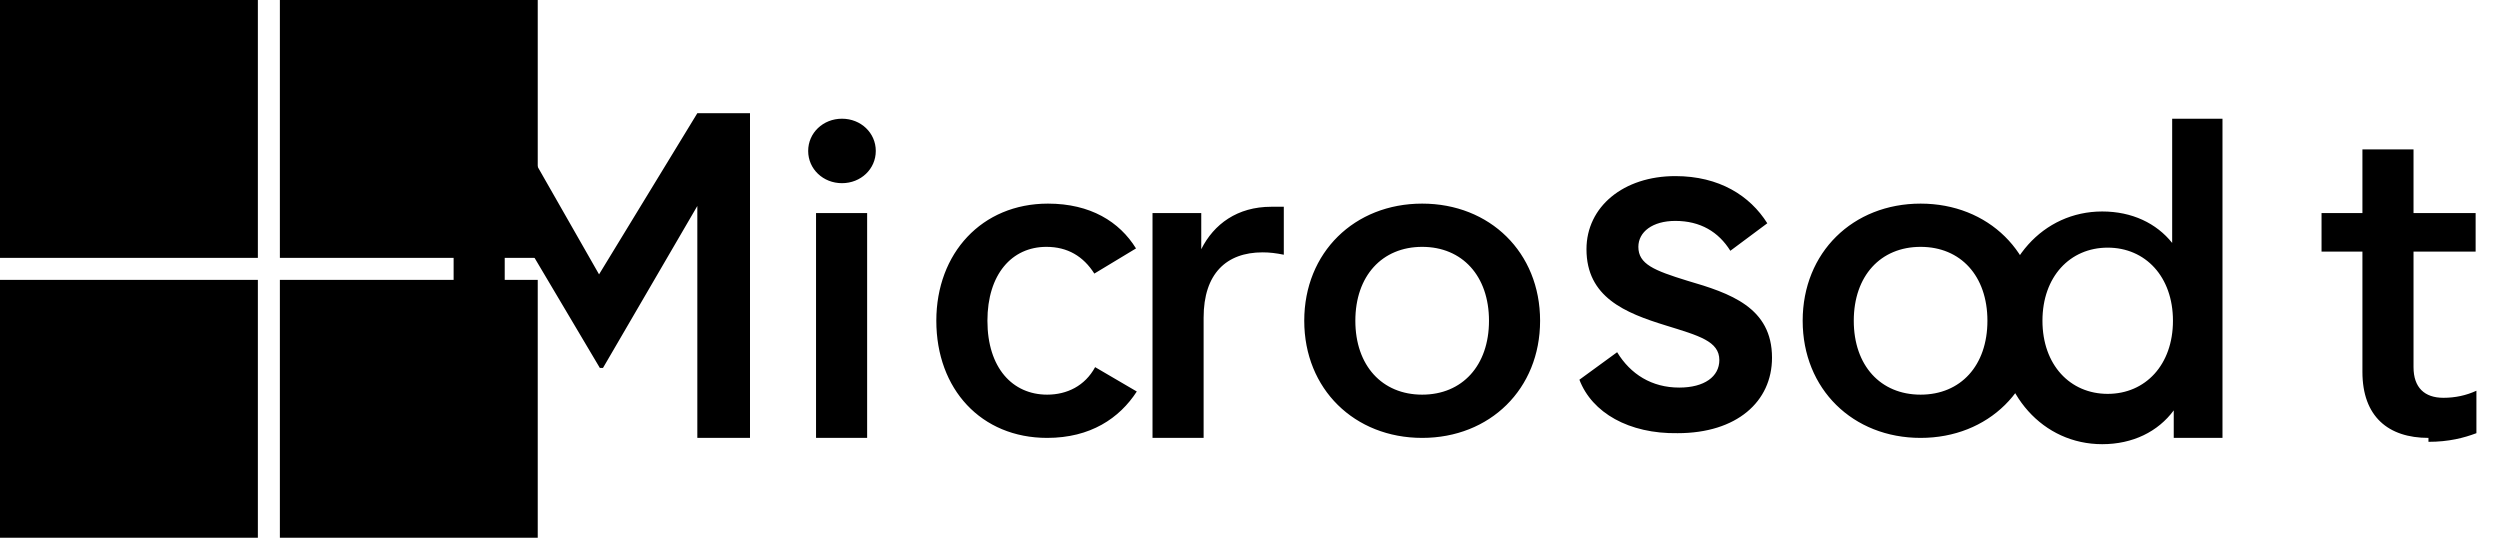
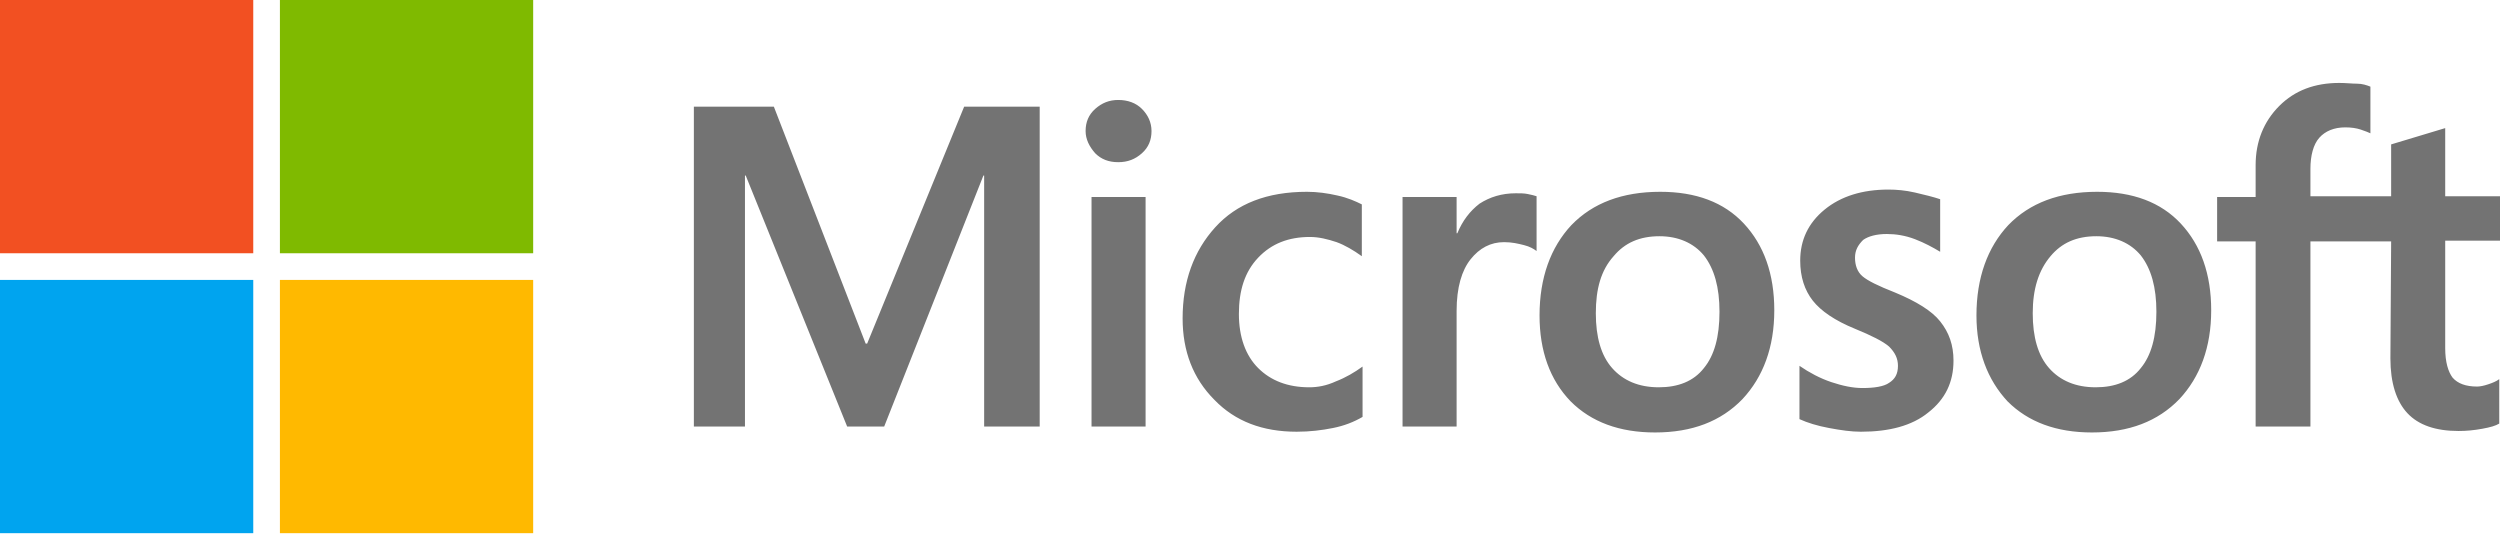
- <svg xmlns="http://www.w3.org/2000/svg" viewBox="0 0 318 69" fill="currentColor">
-   <path d="M0 0h32.8v32.8H0zm35.6 0h32.8v32.8H35.6zM0 35.6h32.8v32.8H0zm35.6 0h32.8v32.8H35.6z" />
-   <path d="M88.7 14.4h6.7v41.3h-6.7V26.2l-12 20.6h-.4l-12.1-20.4v29.3h-6.5V14.4h6.8l11.7 20.5 12.5-20.5zM102.8 19.2c0-2.3 1.9-4.1 4.3-4.1 2.4 0 4.3 1.8 4.3 4.1s-1.9 4.1-4.3 4.1c-2.4 0-4.3-1.8-4.3-4.1zm1 7.9h6.5v28.6h-6.5V27.1zM133.2 55.7c-8.4 0-14.1-6.2-14.1-14.9 0-8.6 5.8-14.9 14.2-14.9 5.4 0 9.1 2.3 11.2 5.7l-5.3 3.2c-1.4-2.2-3.4-3.4-6.1-3.4-4.4 0-7.5 3.5-7.5 9.4 0 6 3.2 9.4 7.6 9.4 2.5 0 4.8-1.1 6.1-3.5l5.3 3.1c-2.2 3.4-5.9 5.9-11.4 5.9zM163.3 26.3v6.1c-1-.2-1.8-.3-2.7-.3-4.6 0-7.5 2.7-7.5 8.3v15.3h-6.5V27.1h6.2v4.6c1.6-3.2 4.6-5.4 8.9-5.4h1.6zM165.9 40.8c0-8.7 6.4-14.9 15-14.9s15 6.2 15 14.9c0 8.7-6.4 14.9-15 14.9s-15-6.2-15-14.9zm23.5 0c0-5.7-3.4-9.4-8.5-9.4s-8.5 3.7-8.5 9.4c0 5.7 3.4 9.4 8.5 9.4s8.5-3.7 8.5-9.4zM200.9 48.3l4.8-3.5c1.7 2.8 4.4 4.5 7.9 4.5 3.2 0 5.1-1.4 5.1-3.5 0-2.4-2.6-3.1-6.8-4.4-5.2-1.6-10.1-3.6-10.1-9.7 0-5.4 4.7-9.3 11.3-9.3 5.6 0 9.5 2.5 11.7 6l-4.7 3.5c-1.5-2.4-3.8-3.8-7-3.8-2.9 0-4.7 1.4-4.7 3.3 0 2.2 2 3 6.2 4.3 5.5 1.6 10.8 3.4 10.8 9.8 0 5.6-4.5 9.6-12 9.6-6.2.1-10.9-2.6-12.5-6.8zM229.3 40.8c0-8.7 6.4-14.9 15-14.9s15 6.2 15 14.9c0 8.7-6.4 14.9-15 14.9s-15-6.2-15-14.9zm23.5 0c0-5.7-3.4-9.4-8.5-9.4s-8.5 3.7-8.5 9.4c0 5.7 3.4 9.4 8.5 9.4s8.5-3.7 8.5-9.4zM282.7 15.1v40.6h-6.2v-3.5c-2 2.7-5.2 4.3-9.1 4.3-7.5 0-13.2-6.3-13.2-14.8 0-8.5 5.7-14.8 13.2-14.8 3.8 0 6.9 1.5 8.9 4v-15.8h6.4zm-6.3 25.7c0-5.6-3.5-9.3-8.3-9.3-4.8 0-8.3 3.7-8.3 9.3s3.5 9.3 8.3 9.3c4.8 0 8.3-3.7 8.3-9.3zM308.9 55.7c-5.1 0-8.4-2.7-8.4-8.4V32h-5.2v-4.9h5.2V19h6.5v8.1h7.9V32h-7.9v14.7c0 2.6 1.4 3.9 3.8 3.9 1.5 0 2.9-.3 4.2-.9v5.4c-1.6.6-3.5 1.1-6.1 1.1z" />
+ <svg xmlns="http://www.w3.org/2000/svg" version="1.1" viewBox="0 0 337.6 72">
+   <path fill="#737373" d="M140.4,14.4v43.2h-7.5V23.7h-0.1l-13.4,33.9h-5l-13.7-33.9h-0.1v33.9h-6.9V14.4h10.8l12.4,32h0.2l13.1-32H140.4 z M146.6,17.7c0-1.2,0.4-2.2,1.3-3c0.9-0.8,1.9-1.2,3.1-1.2c1.3,0,2.4,0.4,3.2,1.2s1.3,1.8,1.3,3c0,1.2-0.4,2.2-1.3,3 c-0.9,0.8-1.9,1.2-3.2,1.2s-2.3-0.4-3.1-1.2C147.1,19.8,146.6,18.8,146.6,17.7z M154.7,26.6v31h-7.3v-31H154.7z M176.8,52.3 c1.1,0,2.3-0.2,3.6-0.8c1.3-0.5,2.5-1.2,3.6-2v6.8c-1.2,0.7-2.5,1.2-4,1.5c-1.5,0.3-3.1,0.5-4.9,0.5c-4.6,0-8.3-1.4-11.1-4.3 c-2.9-2.9-4.3-6.6-4.3-11c0-5,1.5-9.1,4.4-12.3c2.9-3.2,7-4.8,12.4-4.8c1.4,0,2.8,0.2,4.1,0.5c1.4,0.3,2.5,0.8,3.3,1.2v7 c-1.1-0.8-2.3-1.5-3.4-1.9c-1.2-0.4-2.4-0.7-3.6-0.7c-2.9,0-5.2,0.9-7,2.8s-2.6,4.4-2.6,7.6c0,3.1,0.9,5.6,2.6,7.3 C171.6,51.4,173.9,52.3,176.8,52.3z M204.7,26.1c0.6,0,1.1,0,1.6,0.1s0.9,0.2,1.2,0.3v7.4c-0.4-0.3-0.9-0.6-1.7-0.8 s-1.6-0.4-2.7-0.4c-1.8,0-3.3,0.8-4.5,2.3s-1.9,3.8-1.9,7v15.6h-7.3v-31h7.3v4.9h0.1c0.7-1.7,1.7-3,3-4 C201.2,26.6,202.8,26.1,204.7,26.1z M207.9,42.6c0-5.1,1.5-9.2,4.3-12.2c2.9-3,6.9-4.5,12-4.5c4.8,0,8.6,1.4,11.3,4.3 s4.1,6.8,4.1,11.7c0,5-1.5,9-4.3,12c-2.9,3-6.8,4.5-11.8,4.5c-4.8,0-8.6-1.4-11.4-4.2C209.3,51.3,207.9,47.4,207.9,42.6z M215.5,42.3c0,3.2,0.7,5.7,2.2,7.4s3.6,2.6,6.3,2.6c2.6,0,4.7-0.8,6.1-2.6c1.4-1.7,2.1-4.2,2.1-7.6c0-3.3-0.7-5.8-2.1-7.6 c-1.4-1.7-3.5-2.6-6-2.6c-2.7,0-4.7,0.9-6.2,2.7C216.2,36.5,215.5,39,215.5,42.3z M250.5,34.8c0,1,0.3,1.9,1,2.5 c0.7,0.6,2.1,1.3,4.4,2.2c2.9,1.2,5,2.5,6.1,3.9c1.2,1.5,1.8,3.2,1.8,5.3c0,2.9-1.1,5.2-3.4,7c-2.2,1.8-5.3,2.6-9.1,2.6 c-1.3,0-2.7-0.2-4.3-0.5c-1.6-0.3-2.9-0.7-4-1.2v-7.2c1.3,0.9,2.8,1.7,4.3,2.2c1.5,0.5,2.9,0.8,4.2,0.8c1.6,0,2.9-0.2,3.6-0.7 c0.8-0.5,1.2-1.2,1.2-2.3c0-1-0.4-1.8-1.2-2.6c-0.8-0.7-2.4-1.5-4.6-2.4c-2.7-1.1-4.6-2.4-5.7-3.8s-1.7-3.2-1.7-5.4 c0-2.8,1.1-5.1,3.3-6.9c2.2-1.8,5.1-2.7,8.6-2.7c1.1,0,2.3,0.1,3.6,0.4s2.5,0.6,3.4,0.9V34c-1-0.6-2.1-1.2-3.4-1.7 c-1.3-0.5-2.6-0.7-3.8-0.7c-1.4,0-2.5,0.3-3.2,0.8C250.9,33.1,250.5,33.8,250.5,34.8z M266.9,42.6c0-5.1,1.5-9.2,4.3-12.2 c2.9-3,6.9-4.5,12-4.5c4.8,0,8.6,1.4,11.3,4.3s4.1,6.8,4.1,11.7c0,5-1.5,9-4.3,12c-2.9,3-6.8,4.5-11.8,4.5c-4.8,0-8.6-1.4-11.4-4.2 C268.4,51.3,266.9,47.4,266.9,42.6z M274.5,42.3c0,3.2,0.7,5.7,2.2,7.4s3.6,2.6,6.3,2.6c2.6,0,4.7-0.8,6.1-2.6 c1.4-1.7,2.1-4.2,2.1-7.6c0-3.3-0.7-5.8-2.1-7.6c-1.4-1.7-3.5-2.6-6-2.6c-2.7,0-4.7,0.9-6.2,2.7C275.3,36.5,274.5,39,274.5,42.3z M322.9,32.6h-10.9v25h-7.4v-25h-5.2v-6h5.2v-4.3c0-3.2,1.1-5.9,3.2-8s4.8-3.1,8.1-3.1c0.9,0,1.7,0.1,2.4,0.1s1.3,0.2,1.8,0.4v6.3 c-0.2-0.1-0.7-0.3-1.3-0.5c-0.6-0.2-1.3-0.3-2.1-0.3c-1.5,0-2.7,0.5-3.5,1.4c-0.8,0.9-1.2,2.4-1.2,4.2v3.7h10.9v-7l7.3-2.2v9.2h7.4 v6h-7.4v14.5c0,1.9,0.4,3.2,1,4c0.7,0.8,1.8,1.2,3.3,1.2c0.4,0,0.9-0.1,1.5-0.3c0.6-0.2,1.1-0.4,1.5-0.7v6c-0.5,0.3-1.2,0.5-2.3,0.7 c-1.1,0.2-2.1,0.3-3.2,0.3c-3.1,0-5.4-0.8-6.9-2.4c-1.5-1.6-2.3-4.1-2.3-7.4L322.9,32.6L322.9,32.6z" />
+   <rect fill="#F25022" width="34.2" height="34.2" />
+   <rect x="37.8" fill="#7FBA00" width="34.2" height="34.2" />
+   <rect y="37.8" fill="#00A4EF" width="34.2" height="34.2" />
+   <rect x="37.8" y="37.8" fill="#FFB900" width="34.2" height="34.2" />
</svg>
